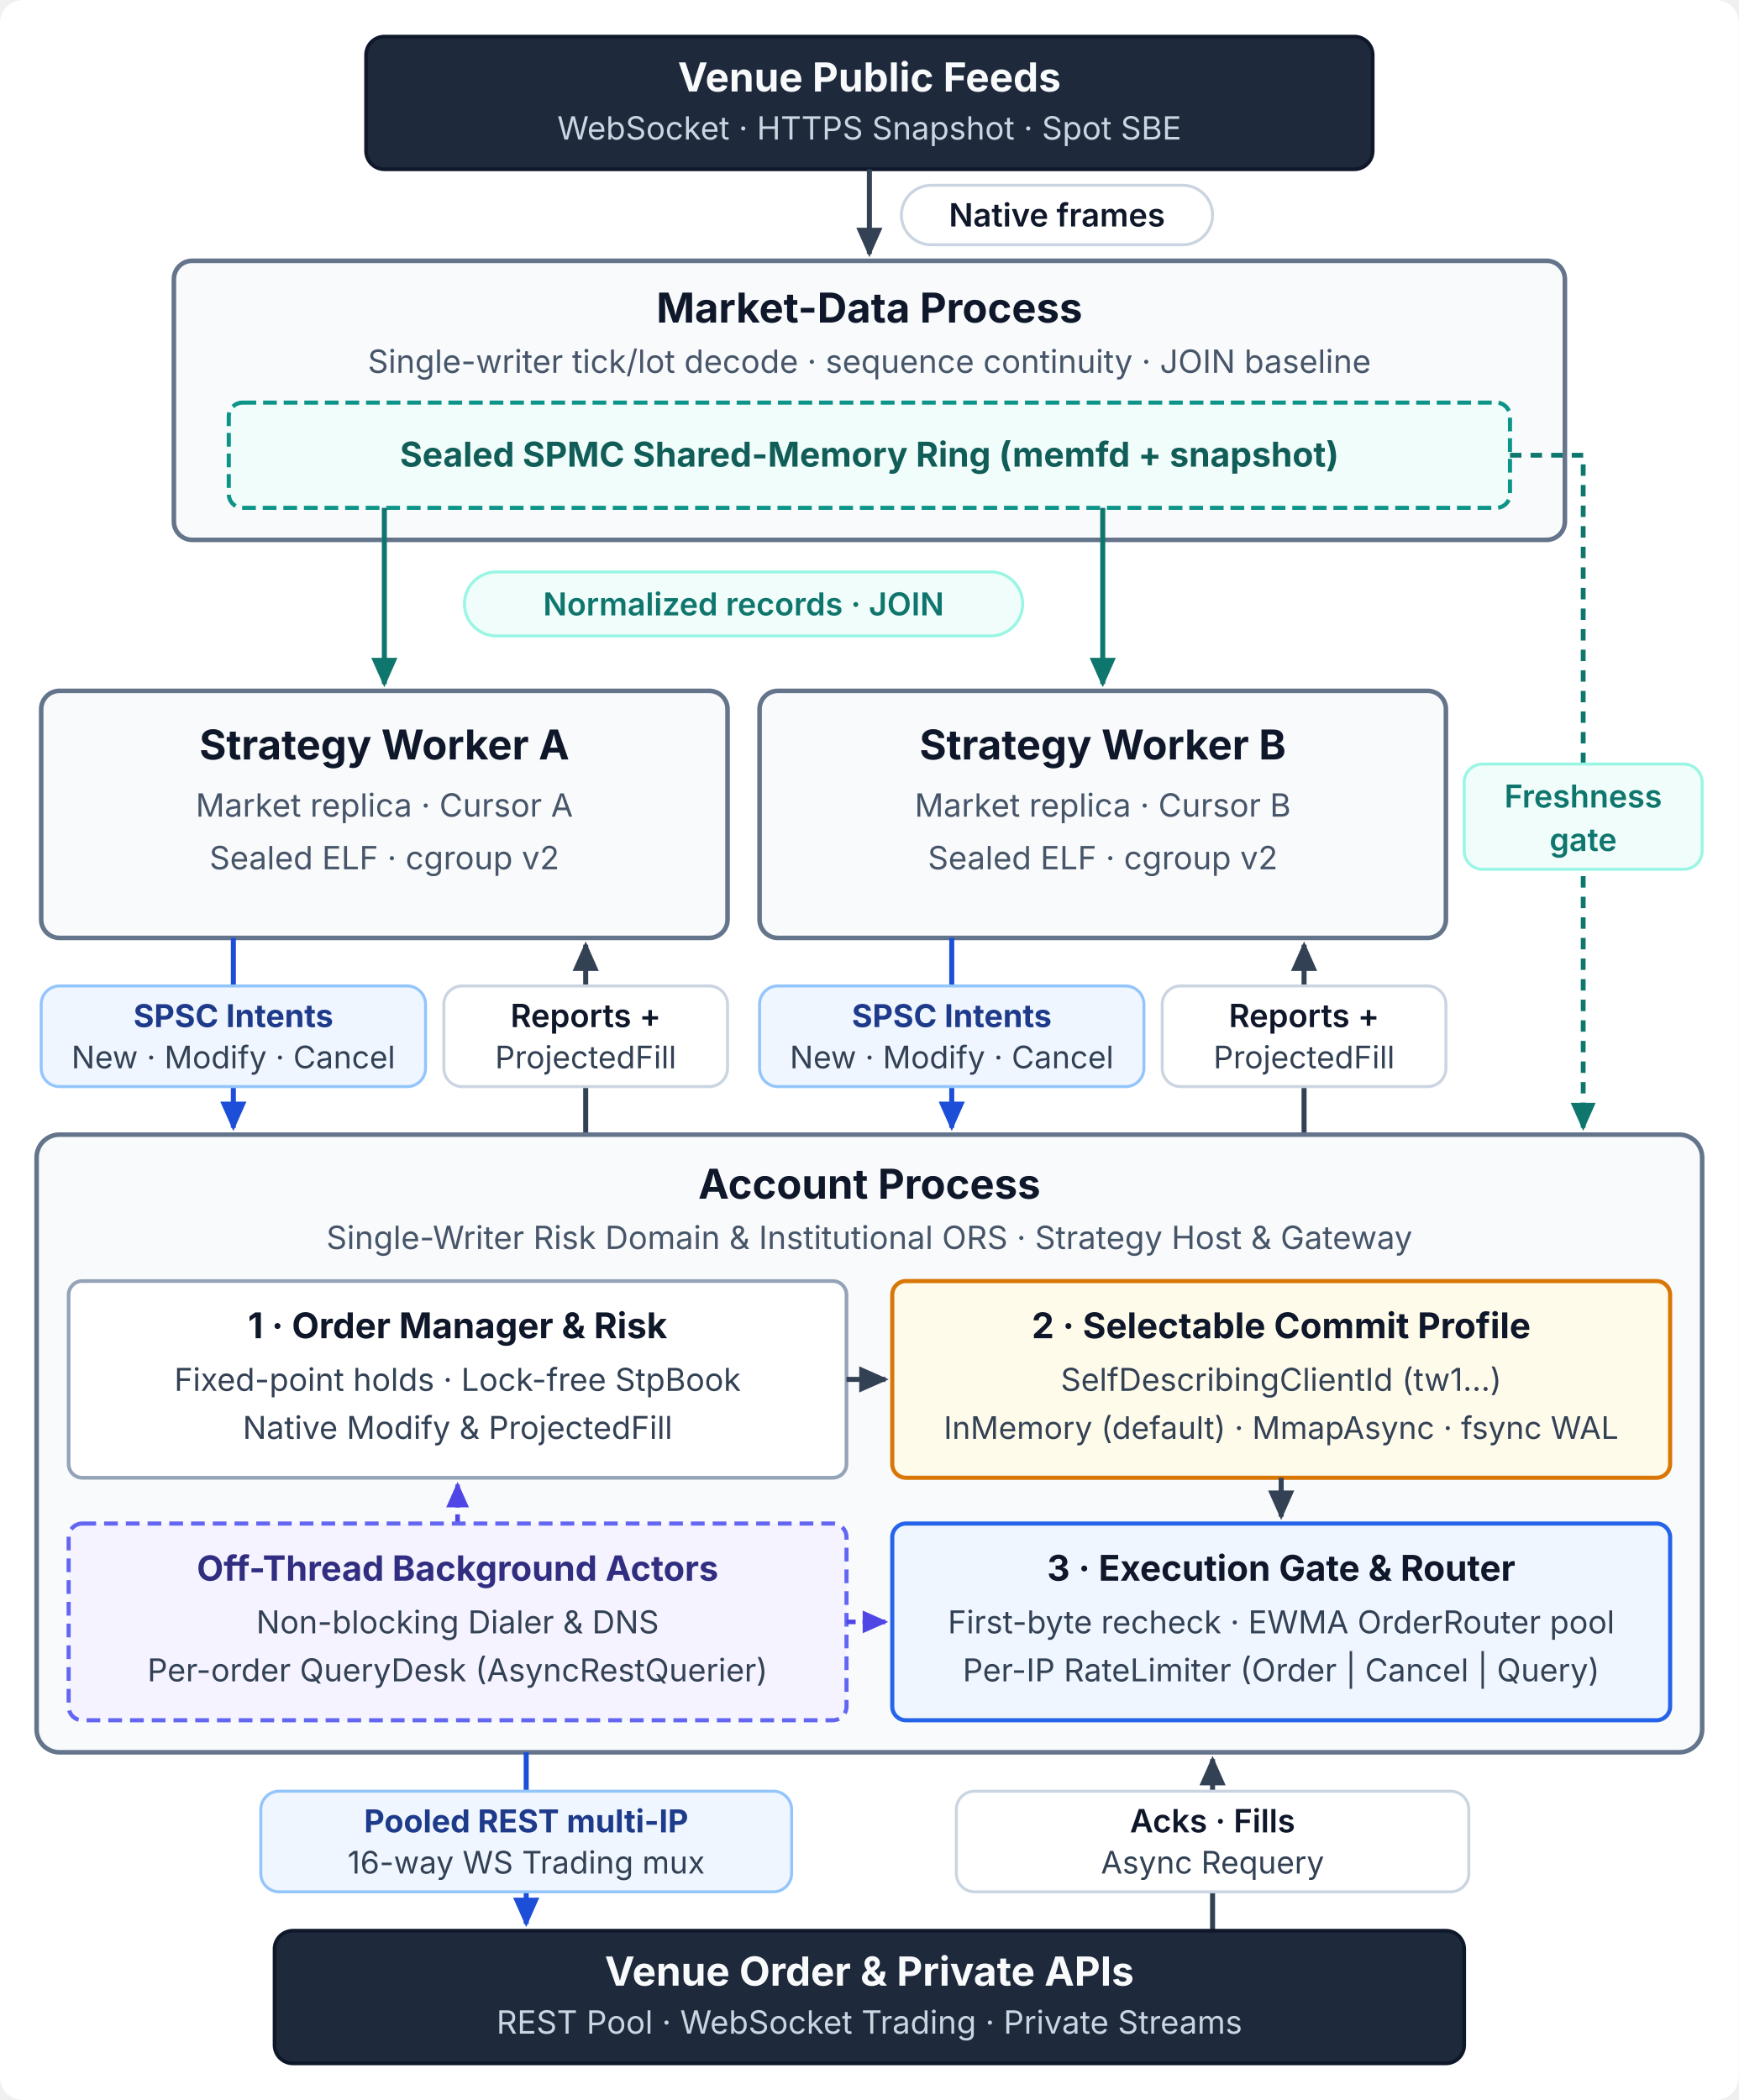
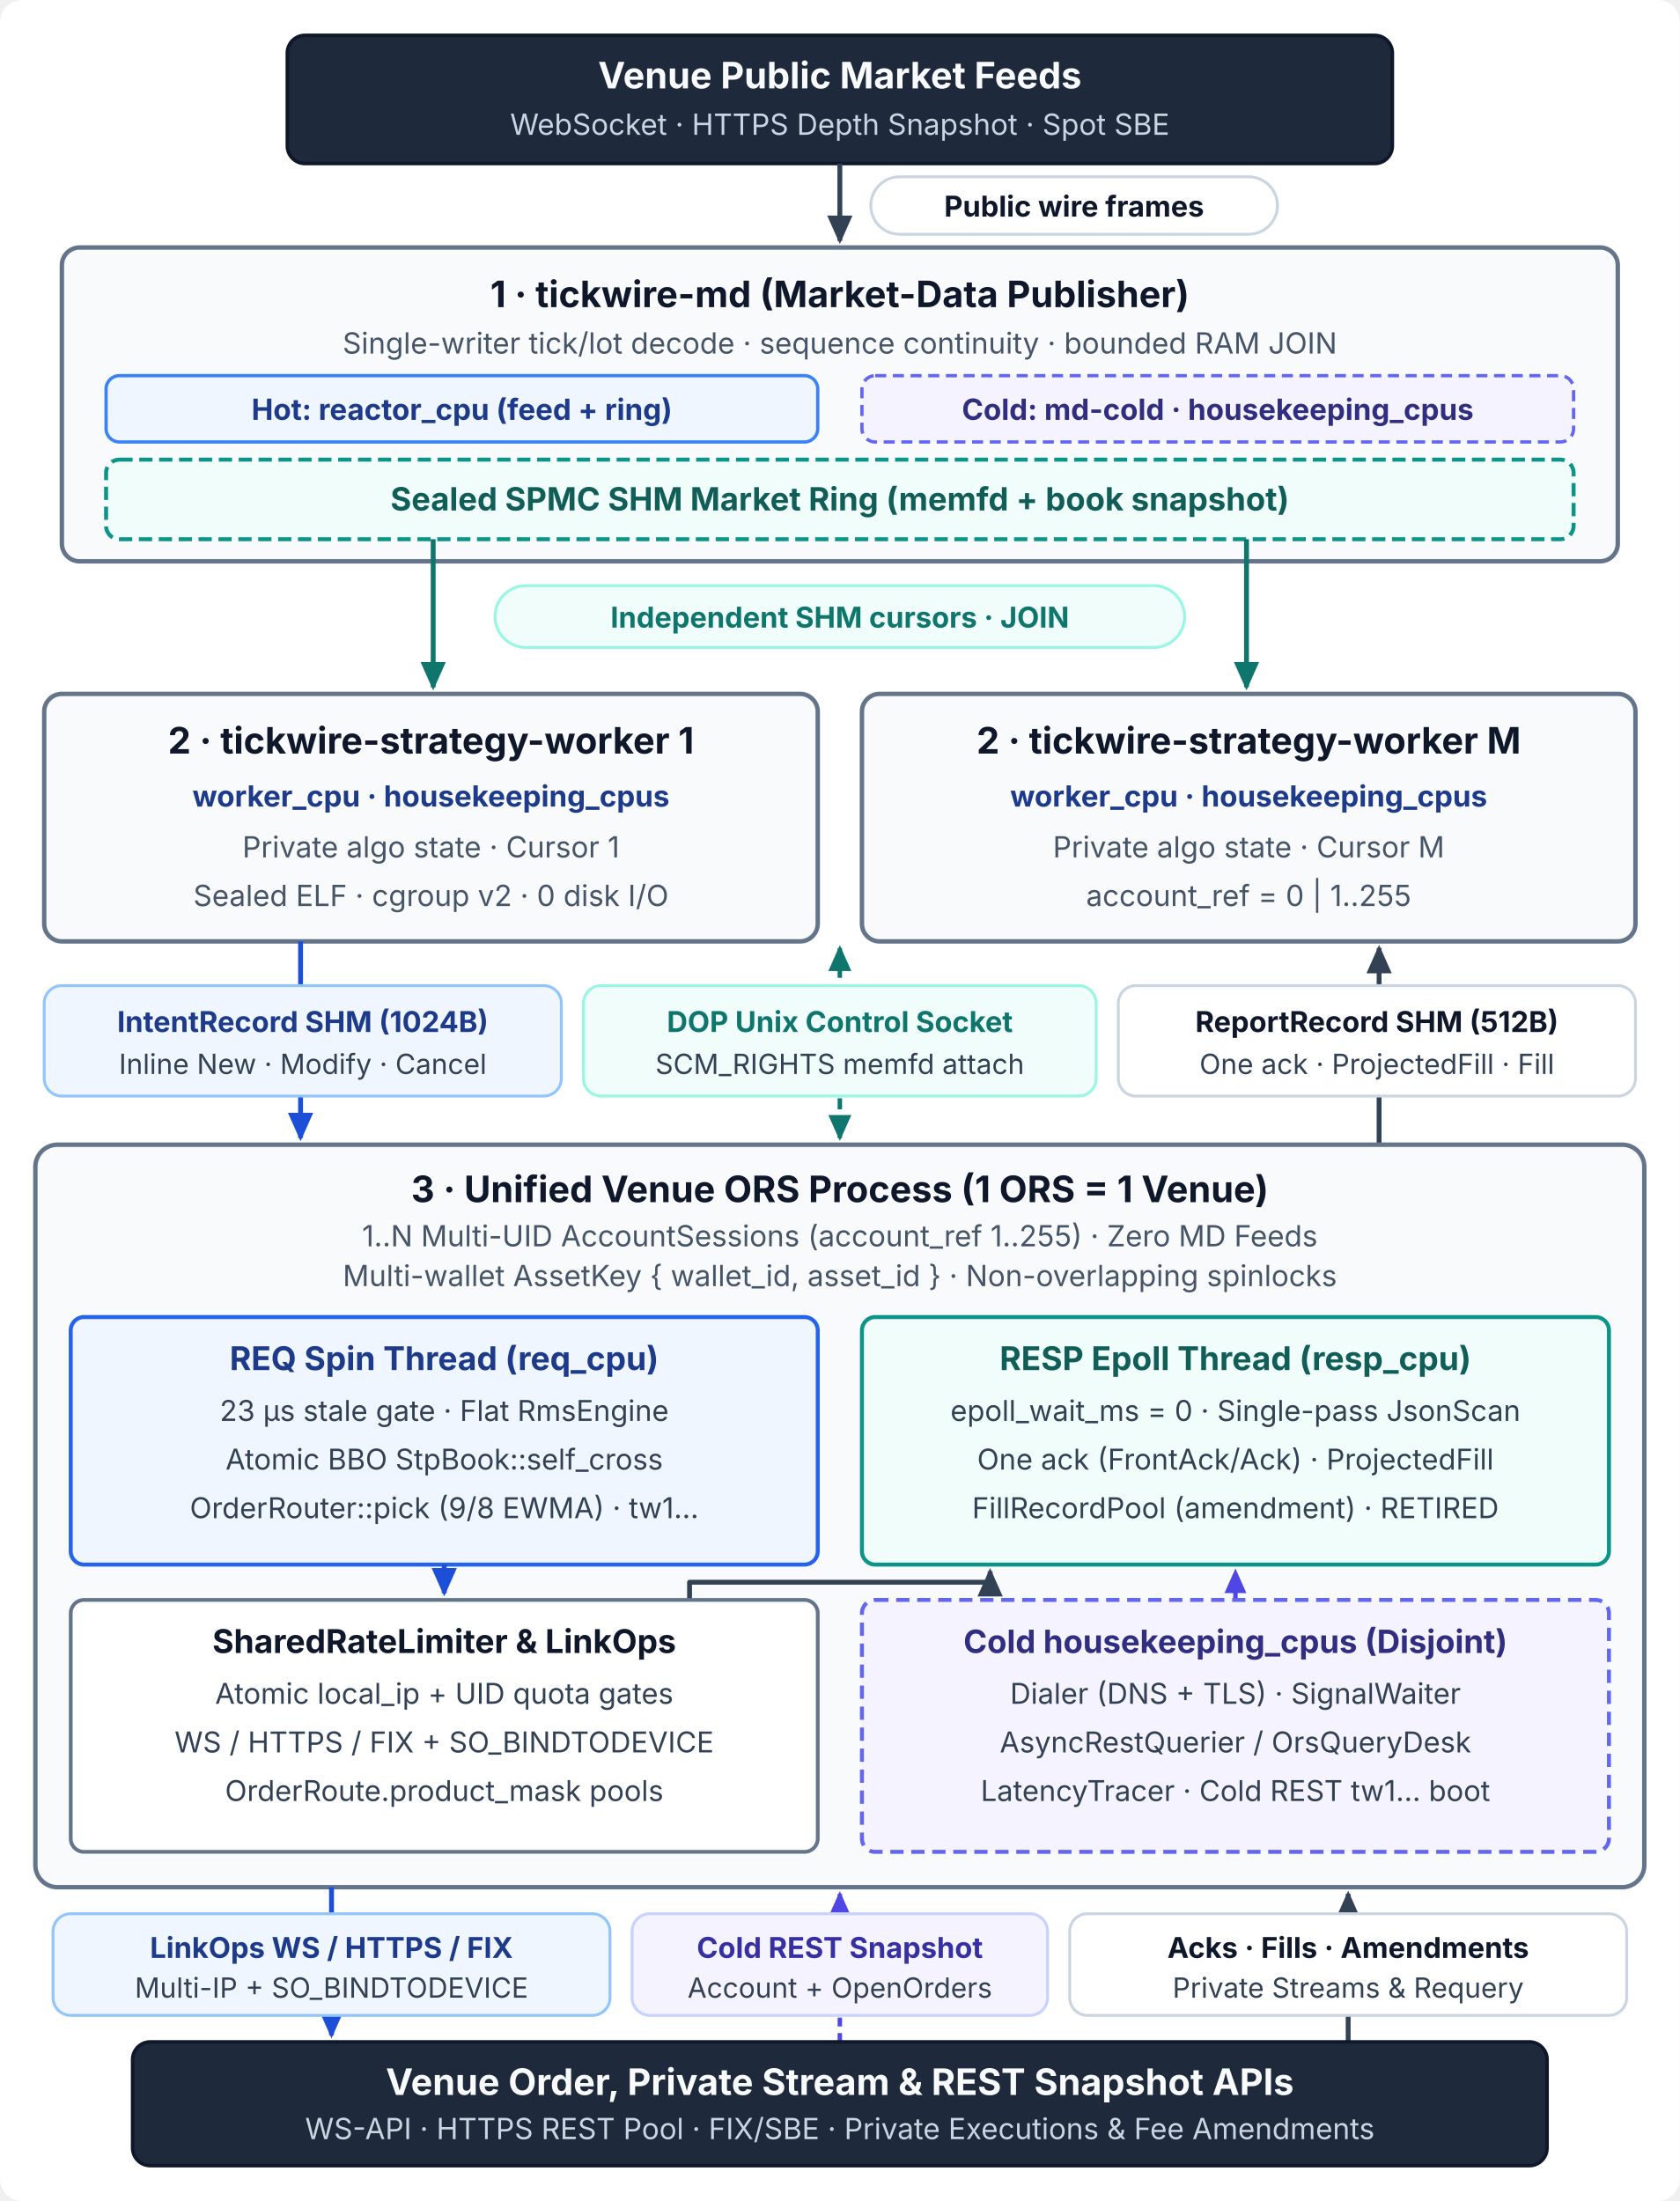
- <svg xmlns="http://www.w3.org/2000/svg" width="760" height="918" viewBox="0 0 760 918" role="img" aria-labelledby="title description">
+ <svg xmlns="http://www.w3.org/2000/svg" width="760" height="996" viewBox="0 0 760 996" role="img" aria-labelledby="title description">
  <defs>
    <marker id="arrow-slate" viewBox="0 0 10 10" refX="8.5" refY="5" markerWidth="6.5" markerHeight="6.5" orient="auto-start-reverse">
      <path d="M0.5 1 L9.5 5 L0.5 9 z" fill="#334155" />
    </marker>
    <marker id="arrow-teal" viewBox="0 0 10 10" refX="8.5" refY="5" markerWidth="6.5" markerHeight="6.5" orient="auto-start-reverse">
      <path d="M0.5 1 L9.5 5 L0.5 9 z" fill="#0f766e" />
    </marker>
    <marker id="arrow-blue" viewBox="0 0 10 10" refX="8.5" refY="5" markerWidth="6.5" markerHeight="6.5" orient="auto-start-reverse">
      <path d="M0.5 1 L9.5 5 L0.5 9 z" fill="#1d4ed8" />
    </marker>
    <marker id="arrow-indigo" viewBox="0 0 10 10" refX="8.5" refY="5" markerWidth="6.2" markerHeight="6.2" orient="auto-start-reverse">
      <path d="M0.5 1 L9.5 5 L0.5 9 z" fill="#4f46e5" />
    </marker>
    <style>
      text { font-family: "Inter", "Segoe UI", "DejaVu Sans", sans-serif; text-anchor: middle; }
-       .h-ext { font-size: 17.5px; font-weight: 700; fill: #f8fafc; }
-       .sub-ext { font-size: 14px; fill: #cbd5e1; }
-       .h-proc { font-size: 18px; font-weight: 700; fill: #0f172a; }
-       .sub-proc { font-size: 14px; fill: #475569; }
-       .h-mod { font-size: 15.5px; font-weight: 700; fill: #0f172a; }
-       .h-async { font-size: 15.2px; font-weight: 700; fill: #312e81; }
-       .sub-mod { font-size: 13.8px; fill: #334155; }
-       .sub-mod-sm { font-size: 13.6px; fill: #334155; }
-       .ring-lbl { font-size: 15px; font-weight: 700; fill: #115e59; }
-       .edge-lbl { font-size: 14px; font-weight: 600; fill: #0f172a; }
-       .edge-blue { font-size: 13.8px; font-weight: 700; fill: #1e3a8a; }
-       .edge-sub { font-size: 13.6px; fill: #334155; }
-       .edge-teal { font-size: 13.8px; font-weight: 600; fill: #0f766e; }
+       .h-ext { font-size: 16.5px; font-weight: 700; fill: #f8fafc; }
+       .sub-ext { font-size: 13.2px; fill: #cbd5e1; }
+       .h-proc { font-size: 16.5px; font-weight: 700; fill: #0f172a; }
+       .sub-proc { font-size: 13.2px; fill: #475569; }
+       .h-mod { font-size: 14.8px; font-weight: 700; fill: #0f172a; }
+       .h-hot-blue { font-size: 14.8px; font-weight: 700; fill: #1e3a8a; }
+       .h-hot-teal { font-size: 14.8px; font-weight: 700; fill: #115e59; }
+       .h-async { font-size: 14.5px; font-weight: 700; fill: #312e81; }
+       .sub-mod { font-size: 13px; fill: #334155; }
+       .cpu-hot { font-size: 13.2px; font-weight: 700; fill: #1e3a8a; }
+       .cpu-cold { font-size: 13.2px; font-weight: 700; fill: #312e81; }
+       .ring-lbl { font-size: 14.5px; font-weight: 700; fill: #115e59; }
+       .edge-lbl { font-size: 13px; font-weight: 700; fill: #0f172a; }
+       .edge-blue { font-size: 13px; font-weight: 700; fill: #1e3a8a; }
+       .edge-teal { font-size: 13px; font-weight: 700; fill: #0f766e; }
+       .edge-indigo { font-size: 13px; font-weight: 700; fill: #3730a3; }
+       .edge-sub { font-size: 12.6px; fill: #334155; }
      .ext-box { fill: #1e293b; stroke: #0f172a; stroke-width: 1.6; }
      .proc-box { fill: #f8fafc; stroke: #64748b; stroke-width: 2; }
      .shm-box { fill: #f0fdfa; stroke: #0d9488; stroke-width: 1.8; stroke-dasharray: 6 3; }
-       .mod-risk { fill: #ffffff; stroke: #94a3b8; stroke-width: 1.6; }
-       .mod-wal { fill: #fffbeb; stroke: #d97706; stroke-width: 1.8; }
-       .mod-gate { fill: #eff6ff; stroke: #2563eb; stroke-width: 1.8; }
+       .badge-hot { fill: #eff6ff; stroke: #3b82f6; stroke-width: 1.5; }
+       .badge-cold { fill: #f5f3ff; stroke: #6366f1; stroke-width: 1.5; stroke-dasharray: 5 3; }
+       .mod-req { fill: #eff6ff; stroke: #2563eb; stroke-width: 1.8; }
+       .mod-resp { fill: #f0fdfa; stroke: #0d9488; stroke-width: 1.8; }
+       .mod-link { fill: #ffffff; stroke: #64748b; stroke-width: 1.7; }
      .mod-async { fill: #f5f3ff; stroke: #6366f1; stroke-width: 1.8; stroke-dasharray: 6 3.5; }
      .pill { fill: #ffffff; stroke: #cbd5e1; stroke-width: 1.3; }
      .pill-blue { fill: #eff6ff; stroke: #93c5fd; stroke-width: 1.3; }
      .pill-teal { fill: #f0fdfa; stroke: #99f6e4; stroke-width: 1.3; }
+       .pill-indigo { fill: #f5f3ff; stroke: #c7d2fe; stroke-width: 1.3; }
      .wire-slate { fill: none; stroke: #334155; stroke-width: 2.2; stroke-linejoin: round; }
      .wire-teal { fill: none; stroke: #0f766e; stroke-width: 2.2; stroke-linejoin: round; }
-       .wire-teal-dash { fill: none; stroke: #0f766e; stroke-width: 2.1; stroke-dasharray: 5 4; stroke-linejoin: round; }
+       .wire-teal-dash { fill: none; stroke: #0f766e; stroke-width: 2; stroke-dasharray: 5 3.5; stroke-linejoin: round; }
      .wire-blue { fill: none; stroke: #1d4ed8; stroke-width: 2.2; stroke-linejoin: round; }
      .wire-async { fill: none; stroke: #4f46e5; stroke-width: 2; stroke-dasharray: 4 3; stroke-linejoin: round; }
    </style>
  </defs>
-   <rect width="760" height="918" rx="10" fill="#ffffff" />
-   <rect class="ext-box" x="160" y="16" width="440" height="58" rx="8" />
-   <text x="380" y="40" class="h-ext">Venue Public Feeds</text>
-   <text x="380" y="61" class="sub-ext">WebSocket · HTTPS Snapshot · Spot SBE</text>
-   <path class="wire-slate" d="M380 74 V111" marker-end="url(#arrow-slate)" />
-   <rect class="pill" x="394" y="81" width="136" height="26" rx="13" />
-   <text x="462" y="99" class="edge-lbl">Native frames</text>
-   <rect class="proc-box" x="76" y="114" width="608" height="122" rx="8" />
-   <text x="380" y="141" class="h-proc">Market-Data Process</text>
-   <text x="380" y="163" class="sub-proc">Single-writer tick/lot decode · sequence continuity · JOIN baseline</text>
-   <rect class="shm-box" x="100" y="176" width="560" height="46" rx="6" />
-   <text x="380" y="204" class="ring-lbl">Sealed SPMC Shared-Memory Ring (memfd + snapshot)</text>
-   <path class="wire-teal" d="M168 222 V299" marker-end="url(#arrow-teal)" />
-   <path class="wire-teal" d="M482 222 V299" marker-end="url(#arrow-teal)" />
-   <path class="wire-teal-dash" d="M660 199 H692 V493" marker-end="url(#arrow-teal)" />
-   <rect class="pill-teal" x="203" y="250" width="244" height="28" rx="14" />
-   <text x="325" y="269" class="edge-teal">Normalized records · JOIN</text>
-   <rect class="proc-box" x="18" y="302" width="300" height="108" rx="8" />
-   <text x="168" y="332" class="h-proc">Strategy Worker A</text>
-   <text x="168" y="357" class="sub-proc">Market replica · Cursor A</text>
-   <text x="168" y="380" class="sub-proc">Sealed ELF · cgroup v2</text>
-   <rect class="proc-box" x="332" y="302" width="300" height="108" rx="8" />
-   <text x="482" y="332" class="h-proc">Strategy Worker B</text>
-   <text x="482" y="357" class="sub-proc">Market replica · Cursor B</text>
-   <text x="482" y="380" class="sub-proc">Sealed ELF · cgroup v2</text>
-   <rect class="pill-teal" x="640" y="334" width="104" height="46" rx="8" />
-   <text x="692" y="353" class="edge-teal">Freshness</text>
-   <text x="692" y="372" class="edge-teal">gate</text>
-   <path class="wire-blue" d="M102 410 V493" marker-end="url(#arrow-blue)" />
-   <path class="wire-slate" d="M256 496 V413" marker-end="url(#arrow-slate)" />
-   <path class="wire-blue" d="M416 410 V493" marker-end="url(#arrow-blue)" />
-   <path class="wire-slate" d="M570 496 V413" marker-end="url(#arrow-slate)" />
-   <rect class="pill-blue" x="18" y="431" width="168" height="44" rx="8" />
-   <text x="102" y="449" class="edge-blue">SPSC Intents</text>
-   <text x="102" y="467" class="edge-sub">New · Modify · Cancel</text>
-   <rect class="pill" x="194" y="431" width="124" height="44" rx="8" />
-   <text x="256" y="449" class="edge-lbl">Reports +</text>
-   <text x="256" y="467" class="edge-sub">ProjectedFill</text>
-   <rect class="pill-blue" x="332" y="431" width="168" height="44" rx="8" />
-   <text x="416" y="449" class="edge-blue">SPSC Intents</text>
-   <text x="416" y="467" class="edge-sub">New · Modify · Cancel</text>
-   <rect class="pill" x="508" y="431" width="124" height="44" rx="8" />
-   <text x="570" y="449" class="edge-lbl">Reports +</text>
-   <text x="570" y="467" class="edge-sub">ProjectedFill</text>
-   <rect class="proc-box" x="16" y="496" width="728" height="270" rx="10" />
-   <text x="380" y="524" class="h-proc">Account Process</text>
-   <text x="380" y="546" class="sub-proc">Single-Writer Risk Domain &amp; Institutional ORS · Strategy Host &amp; Gateway</text>
-   <rect class="mod-risk" x="30" y="560" width="340" height="86" rx="6" />
-   <text x="200" y="585" class="h-mod">1 · Order Manager &amp; Risk</text>
-   <text x="200" y="608" class="sub-mod">Fixed-point holds · Lock-free StpBook</text>
-   <text x="200" y="629" class="sub-mod">Native Modify &amp; ProjectedFill</text>
-   <path class="wire-slate" d="M370 603 H387" marker-end="url(#arrow-slate)" />
-   <rect class="mod-wal" x="390" y="560" width="340" height="86" rx="6" />
-   <text x="560" y="585" class="h-mod">2 · Selectable Commit Profile</text>
-   <text x="560" y="608" class="sub-mod">SelfDescribingClientId (tw1...)</text>
-   <text x="560" y="629" class="sub-mod-sm">InMemory (default) · MmapAsync · fsync WAL</text>
-   <path class="wire-slate" d="M560 646 V663" marker-end="url(#arrow-slate)" />
-   <path class="wire-async" d="M200 666 V649" marker-end="url(#arrow-indigo)" />
-   <rect class="mod-async" x="30" y="666" width="340" height="86" rx="6" />
-   <text x="200" y="691" class="h-async">Off-Thread Background Actors</text>
-   <text x="200" y="714" class="sub-mod">Non-blocking Dialer &amp; DNS</text>
-   <text x="200" y="735" class="sub-mod">Per-order QueryDesk (AsyncRestQuerier)</text>
-   <path class="wire-async" d="M370 709 H387" marker-end="url(#arrow-indigo)" />
-   <rect class="mod-gate" x="390" y="666" width="340" height="86" rx="6" />
-   <text x="560" y="691" class="h-mod">3 · Execution Gate &amp; Router</text>
-   <text x="560" y="714" class="sub-mod">First-byte recheck · EWMA OrderRouter pool</text>
-   <text x="560" y="735" class="sub-mod">Per-IP RateLimiter (Order | Cancel | Query)</text>
-   <path class="wire-blue" d="M230 766 V841" marker-end="url(#arrow-blue)" />
-   <path class="wire-slate" d="M530 844 V769" marker-end="url(#arrow-slate)" />
-   <rect class="pill-blue" x="114" y="783" width="232" height="44" rx="8" />
-   <text x="230" y="801" class="edge-blue">Pooled REST multi-IP</text>
-   <text x="230" y="819" class="edge-sub">16-way WS Trading mux</text>
-   <rect class="pill" x="418" y="783" width="224" height="44" rx="8" />
-   <text x="530" y="801" class="edge-lbl">Acks · Fills</text>
-   <text x="530" y="819" class="edge-sub">Async Requery</text>
-   <rect class="ext-box" x="120" y="844" width="520" height="58" rx="8" />
-   <text x="380" y="868" class="h-ext">Venue Order &amp; Private APIs</text>
-   <text x="380" y="889" class="sub-ext">REST Pool · WebSocket Trading · Private Streams</text>
+   <rect width="760" height="996" rx="10" fill="#ffffff" />
+   <rect class="ext-box" x="130" y="16" width="500" height="58" rx="8" />
+   <text x="380" y="40" class="h-ext">Venue Public Market Feeds</text>
+   <text x="380" y="61" class="sub-ext">WebSocket · HTTPS Depth Snapshot · Spot SBE</text>
+   <path class="wire-slate" d="M380 74 V109" marker-end="url(#arrow-slate)" />
+   <rect class="pill" x="394" y="80" width="184" height="26" rx="13" />
+   <text x="486" y="98" class="edge-lbl">Public wire frames</text>
+   <rect class="proc-box" x="28" y="112" width="704" height="142" rx="8" />
+   <text x="380" y="139" class="h-proc">1 · tickwire-md (Market-Data Publisher)</text>
+   <text x="380" y="160" class="sub-proc">Single-writer tick/lot decode · sequence continuity · bounded RAM JOIN</text>
+   <rect class="badge-hot" x="48" y="170" width="322" height="30" rx="6" />
+   <text x="209" y="190" class="cpu-hot">Hot: reactor_cpu (feed + ring)</text>
+   <rect class="badge-cold" x="390" y="170" width="322" height="30" rx="6" />
+   <text x="551" y="190" class="cpu-cold">Cold: md-cold · housekeeping_cpus</text>
+   <rect class="shm-box" x="48" y="208" width="664" height="36" rx="6" />
+   <text x="380" y="231" class="ring-lbl">Sealed SPMC SHM Market Ring (memfd + book snapshot)</text>
+   <path class="wire-teal" d="M196 244 V311" marker-end="url(#arrow-teal)" />
+   <path class="wire-teal" d="M564 244 V311" marker-end="url(#arrow-teal)" />
+   <rect class="pill-teal" x="224" y="265" width="312" height="28" rx="14" />
+   <text x="380" y="284" class="edge-teal">Independent SHM cursors · JOIN</text>
+   <rect class="proc-box" x="20" y="314" width="350" height="112" rx="8" />
+   <text x="195" y="341" class="h-proc">2 · tickwire-strategy-worker 1</text>
+   <text x="195" y="365" class="cpu-hot">worker_cpu · housekeeping_cpus</text>
+   <text x="195" y="388" class="sub-proc">Private algo state · Cursor 1</text>
+   <text x="195" y="410" class="sub-proc">Sealed ELF · cgroup v2 · 0 disk I/O</text>
+   <rect class="proc-box" x="390" y="314" width="350" height="112" rx="8" />
+   <text x="565" y="341" class="h-proc">2 · tickwire-strategy-worker M</text>
+   <text x="565" y="365" class="cpu-hot">worker_cpu · housekeeping_cpus</text>
+   <text x="565" y="388" class="sub-proc">Private algo state · Cursor M</text>
+   <text x="565" y="410" class="sub-proc">account_ref = 0 | 1..255</text>
+   <path class="wire-blue" d="M136 426 V515" marker-end="url(#arrow-blue)" />
+   <path class="wire-teal-dash" d="M380 429 V515" marker-start="url(#arrow-teal)" marker-end="url(#arrow-teal)" />
+   <path class="wire-slate" d="M624 518 V429" marker-end="url(#arrow-slate)" />
+   <rect class="pill-blue" x="20" y="446" width="234" height="50" rx="8" />
+   <text x="137" y="467" class="edge-blue">IntentRecord SHM (1024B)</text>
+   <text x="137" y="486" class="edge-sub">Inline New · Modify · Cancel</text>
+   <rect class="pill-teal" x="264" y="446" width="232" height="50" rx="8" />
+   <text x="380" y="467" class="edge-teal">DOP Unix Control Socket</text>
+   <text x="380" y="486" class="edge-sub">SCM_RIGHTS memfd attach</text>
+   <rect class="pill" x="506" y="446" width="234" height="50" rx="8" />
+   <text x="623" y="467" class="edge-lbl">ReportRecord SHM (512B)</text>
+   <text x="623" y="486" class="edge-sub">One ack · ProjectedFill · Fill</text>
+   <rect class="proc-box" x="16" y="518" width="728" height="336" rx="10" />
+   <text x="380" y="544" class="h-proc">3 · Unified Venue ORS Process (1 ORS = 1 Venue)</text>
+   <text x="380" y="564" class="sub-proc">1..N Multi-UID AccountSessions (account_ref 1..255) · Zero MD Feeds</text>
+   <text x="380" y="582" class="sub-proc">Multi-wallet AssetKey { wallet_id, asset_id } · Non-overlapping spinlocks</text>
+   <rect class="mod-req" x="32" y="596" width="338" height="112" rx="6" />
+   <text x="201" y="620" class="h-hot-blue">REQ Spin Thread (req_cpu)</text>
+   <text x="201" y="643" class="sub-mod">23 µs stale gate · Flat RmsEngine</text>
+   <text x="201" y="665" class="sub-mod">Atomic BBO StpBook::self_cross</text>
+   <text x="201" y="687" class="sub-mod">OrderRouter::pick (9/8 EWMA) · tw1...</text>
+   <rect class="mod-resp" x="390" y="596" width="338" height="112" rx="6" />
+   <text x="559" y="620" class="h-hot-teal">RESP Epoll Thread (resp_cpu)</text>
+   <text x="559" y="643" class="sub-mod">epoll_wait_ms = 0 · Single-pass JsonScan</text>
+   <text x="559" y="665" class="sub-mod">One ack (FrontAck/Ack) · ProjectedFill</text>
+   <text x="559" y="687" class="sub-mod">FillRecordPool (amendment) · RETIRED</text>
+   <path class="wire-blue" d="M201 708 V721" marker-end="url(#arrow-blue)" />
+   <path class="wire-slate" d="M312 724 V716 H448 V711" marker-end="url(#arrow-slate)" />
+   <path class="wire-async" d="M559 724 V711" marker-end="url(#arrow-indigo)" />
+   <rect class="mod-link" x="32" y="724" width="338" height="114" rx="6" />
+   <text x="201" y="748" class="h-mod">SharedRateLimiter &amp; LinkOps</text>
+   <text x="201" y="771" class="sub-mod">Atomic local_ip + UID quota gates</text>
+   <text x="201" y="793" class="sub-mod">WS / HTTPS / FIX + SO_BINDTODEVICE</text>
+   <text x="201" y="815" class="sub-mod">OrderRoute.product_mask pools</text>
+   <rect class="mod-async" x="390" y="724" width="338" height="114" rx="6" />
+   <text x="559" y="748" class="h-async">Cold housekeeping_cpus (Disjoint)</text>
+   <text x="559" y="771" class="sub-mod">Dialer (DNS + TLS) · SignalWaiter</text>
+   <text x="559" y="793" class="sub-mod">AsyncRestQuerier / OrsQueryDesk</text>
+   <text x="559" y="815" class="sub-mod">LatencyTracer · Cold REST tw1... boot</text>
+   <path class="wire-blue" d="M150 854 V921" marker-end="url(#arrow-blue)" />
+   <path class="wire-async" d="M380 924 V857" marker-end="url(#arrow-indigo)" />
+   <path class="wire-slate" d="M610 924 V857" marker-end="url(#arrow-slate)" />
+   <rect class="pill-blue" x="24" y="866" width="252" height="46" rx="8" />
+   <text x="150" y="886" class="edge-blue">LinkOps WS / HTTPS / FIX</text>
+   <text x="150" y="904" class="edge-sub">Multi-IP + SO_BINDTODEVICE</text>
+   <rect class="pill-indigo" x="286" y="866" width="188" height="46" rx="8" />
+   <text x="380" y="886" class="edge-indigo">Cold REST Snapshot</text>
+   <text x="380" y="904" class="edge-sub">Account + OpenOrders</text>
+   <rect class="pill" x="484" y="866" width="252" height="46" rx="8" />
+   <text x="610" y="886" class="edge-lbl">Acks · Fills · Amendments</text>
+   <text x="610" y="904" class="edge-sub">Private Streams &amp; Requery</text>
+   <rect class="ext-box" x="60" y="924" width="640" height="56" rx="8" />
+   <text x="380" y="948" class="h-ext">Venue Order, Private Stream &amp; REST Snapshot APIs</text>
+   <text x="380" y="968" class="sub-ext">WS-API · HTTPS REST Pool · FIX/SBE · Private Executions &amp; Fee Amendments</text>
</svg>
